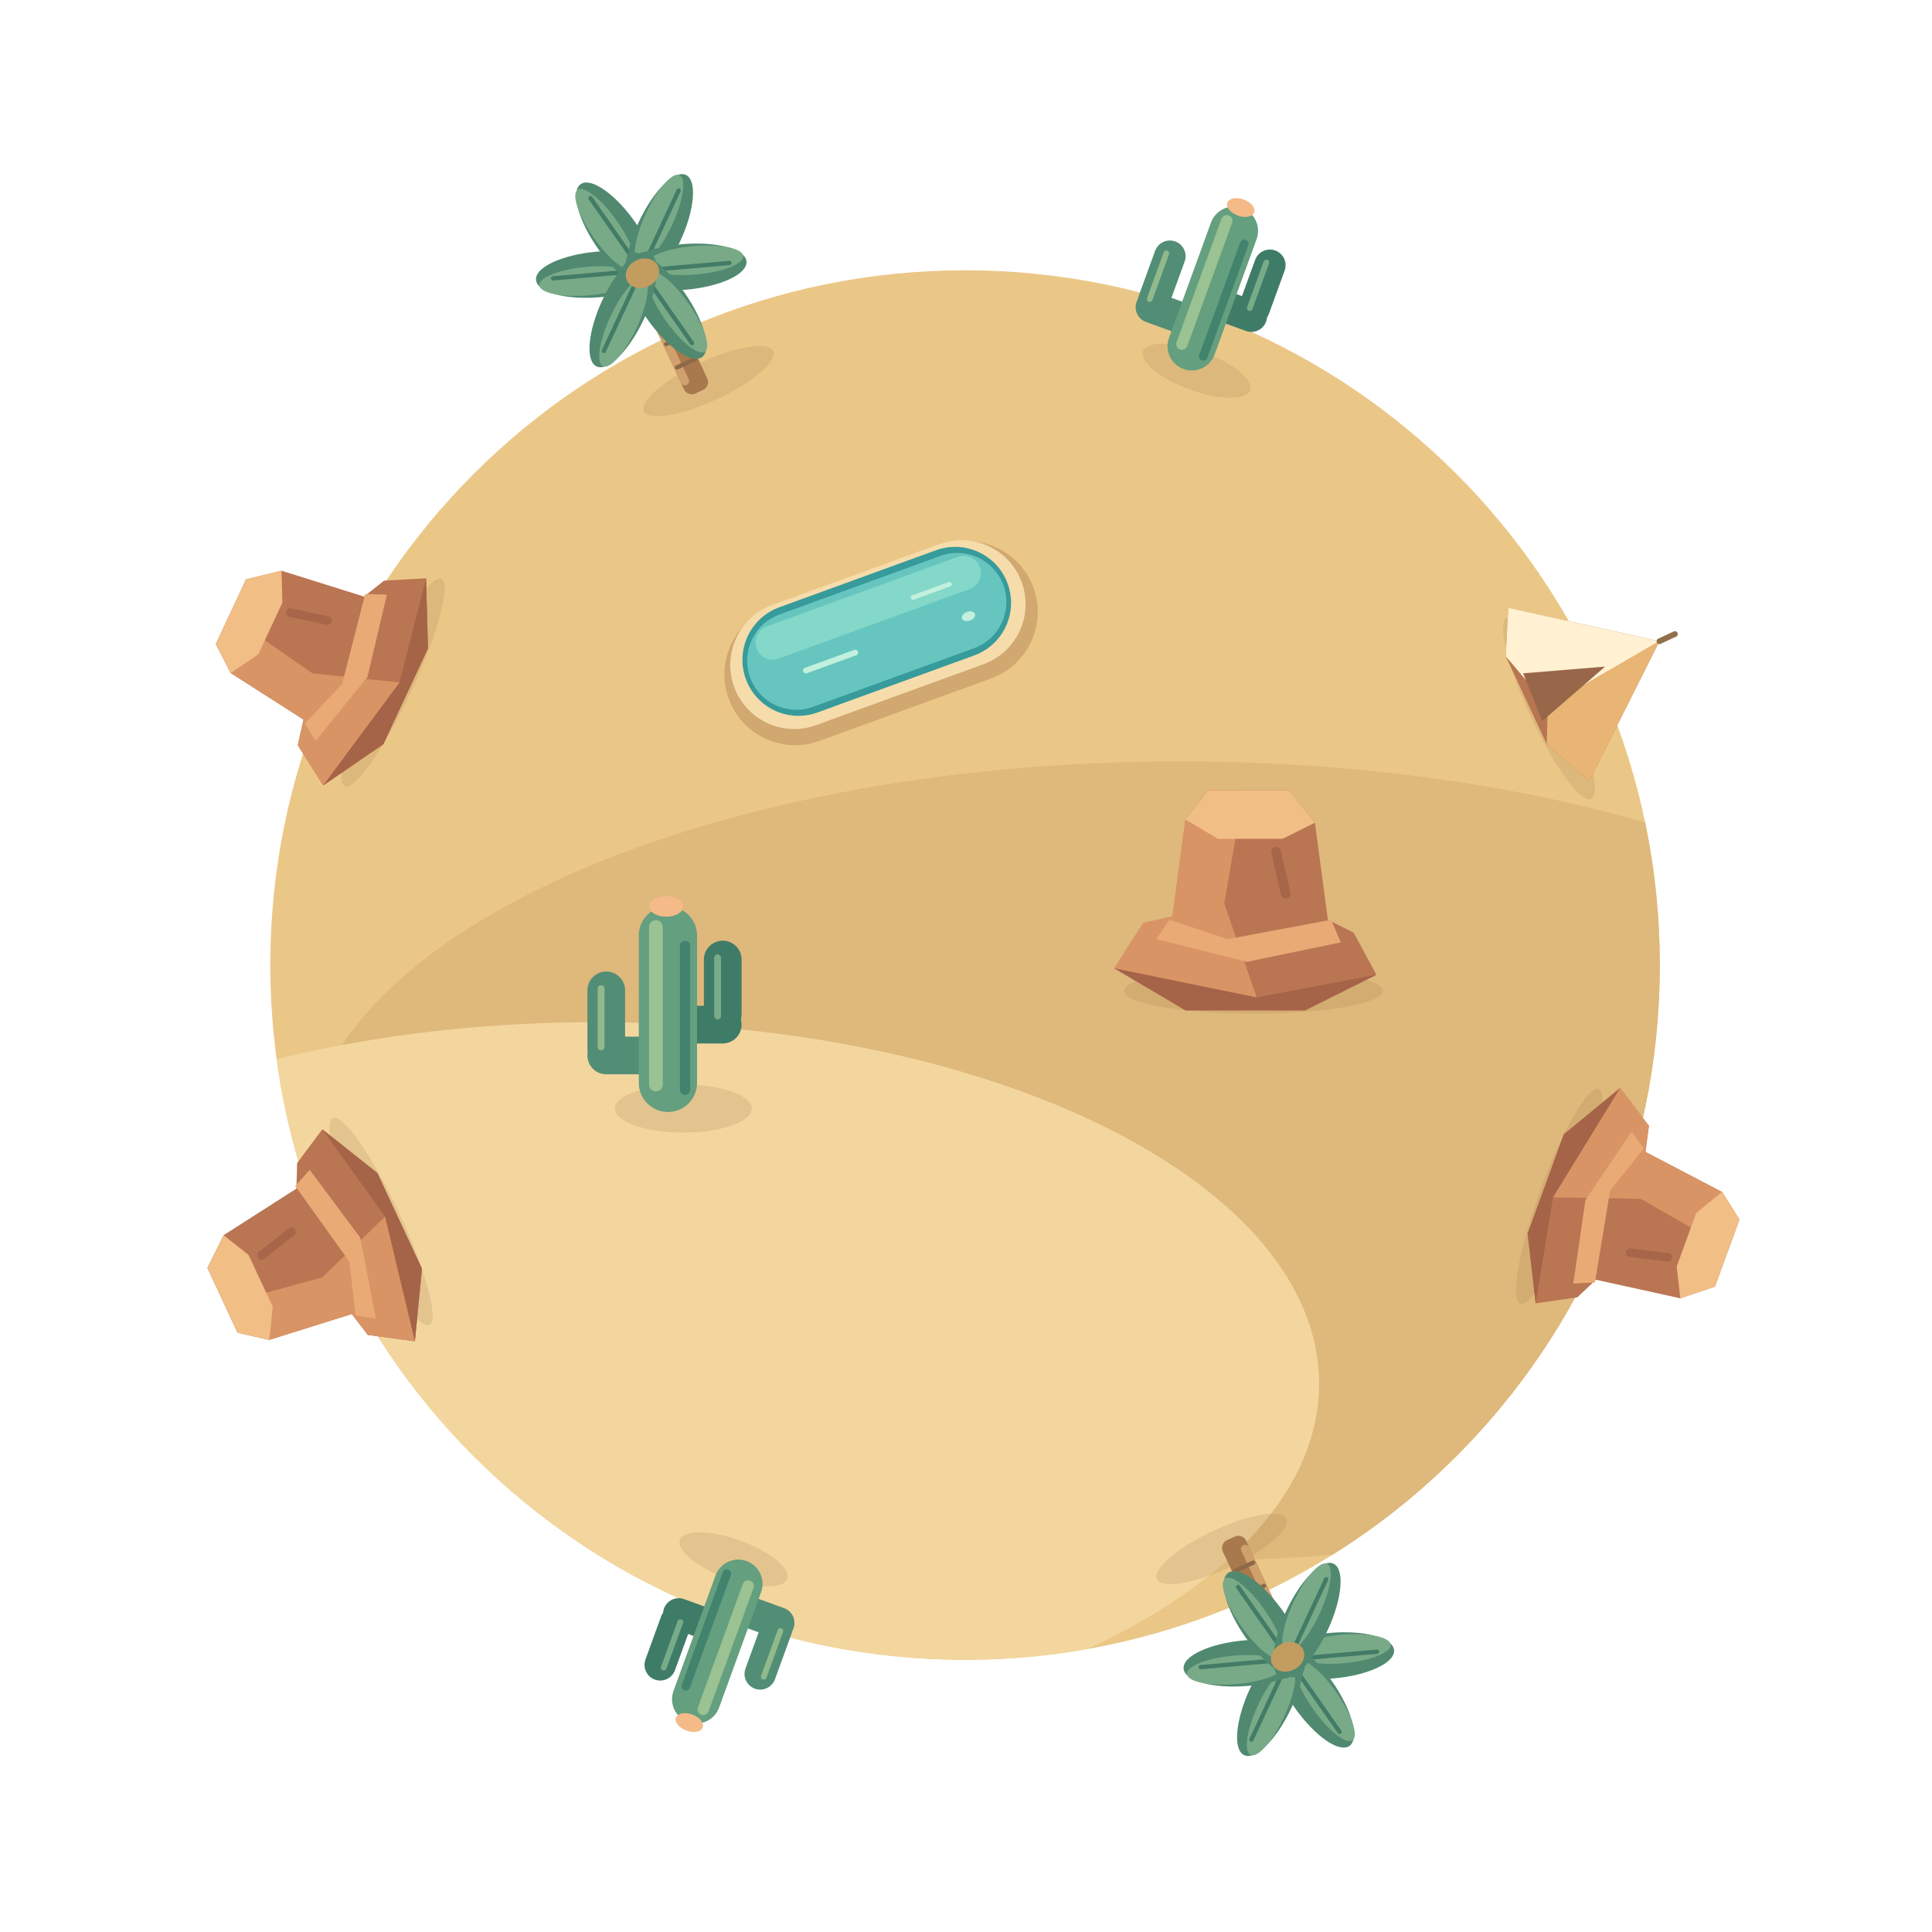
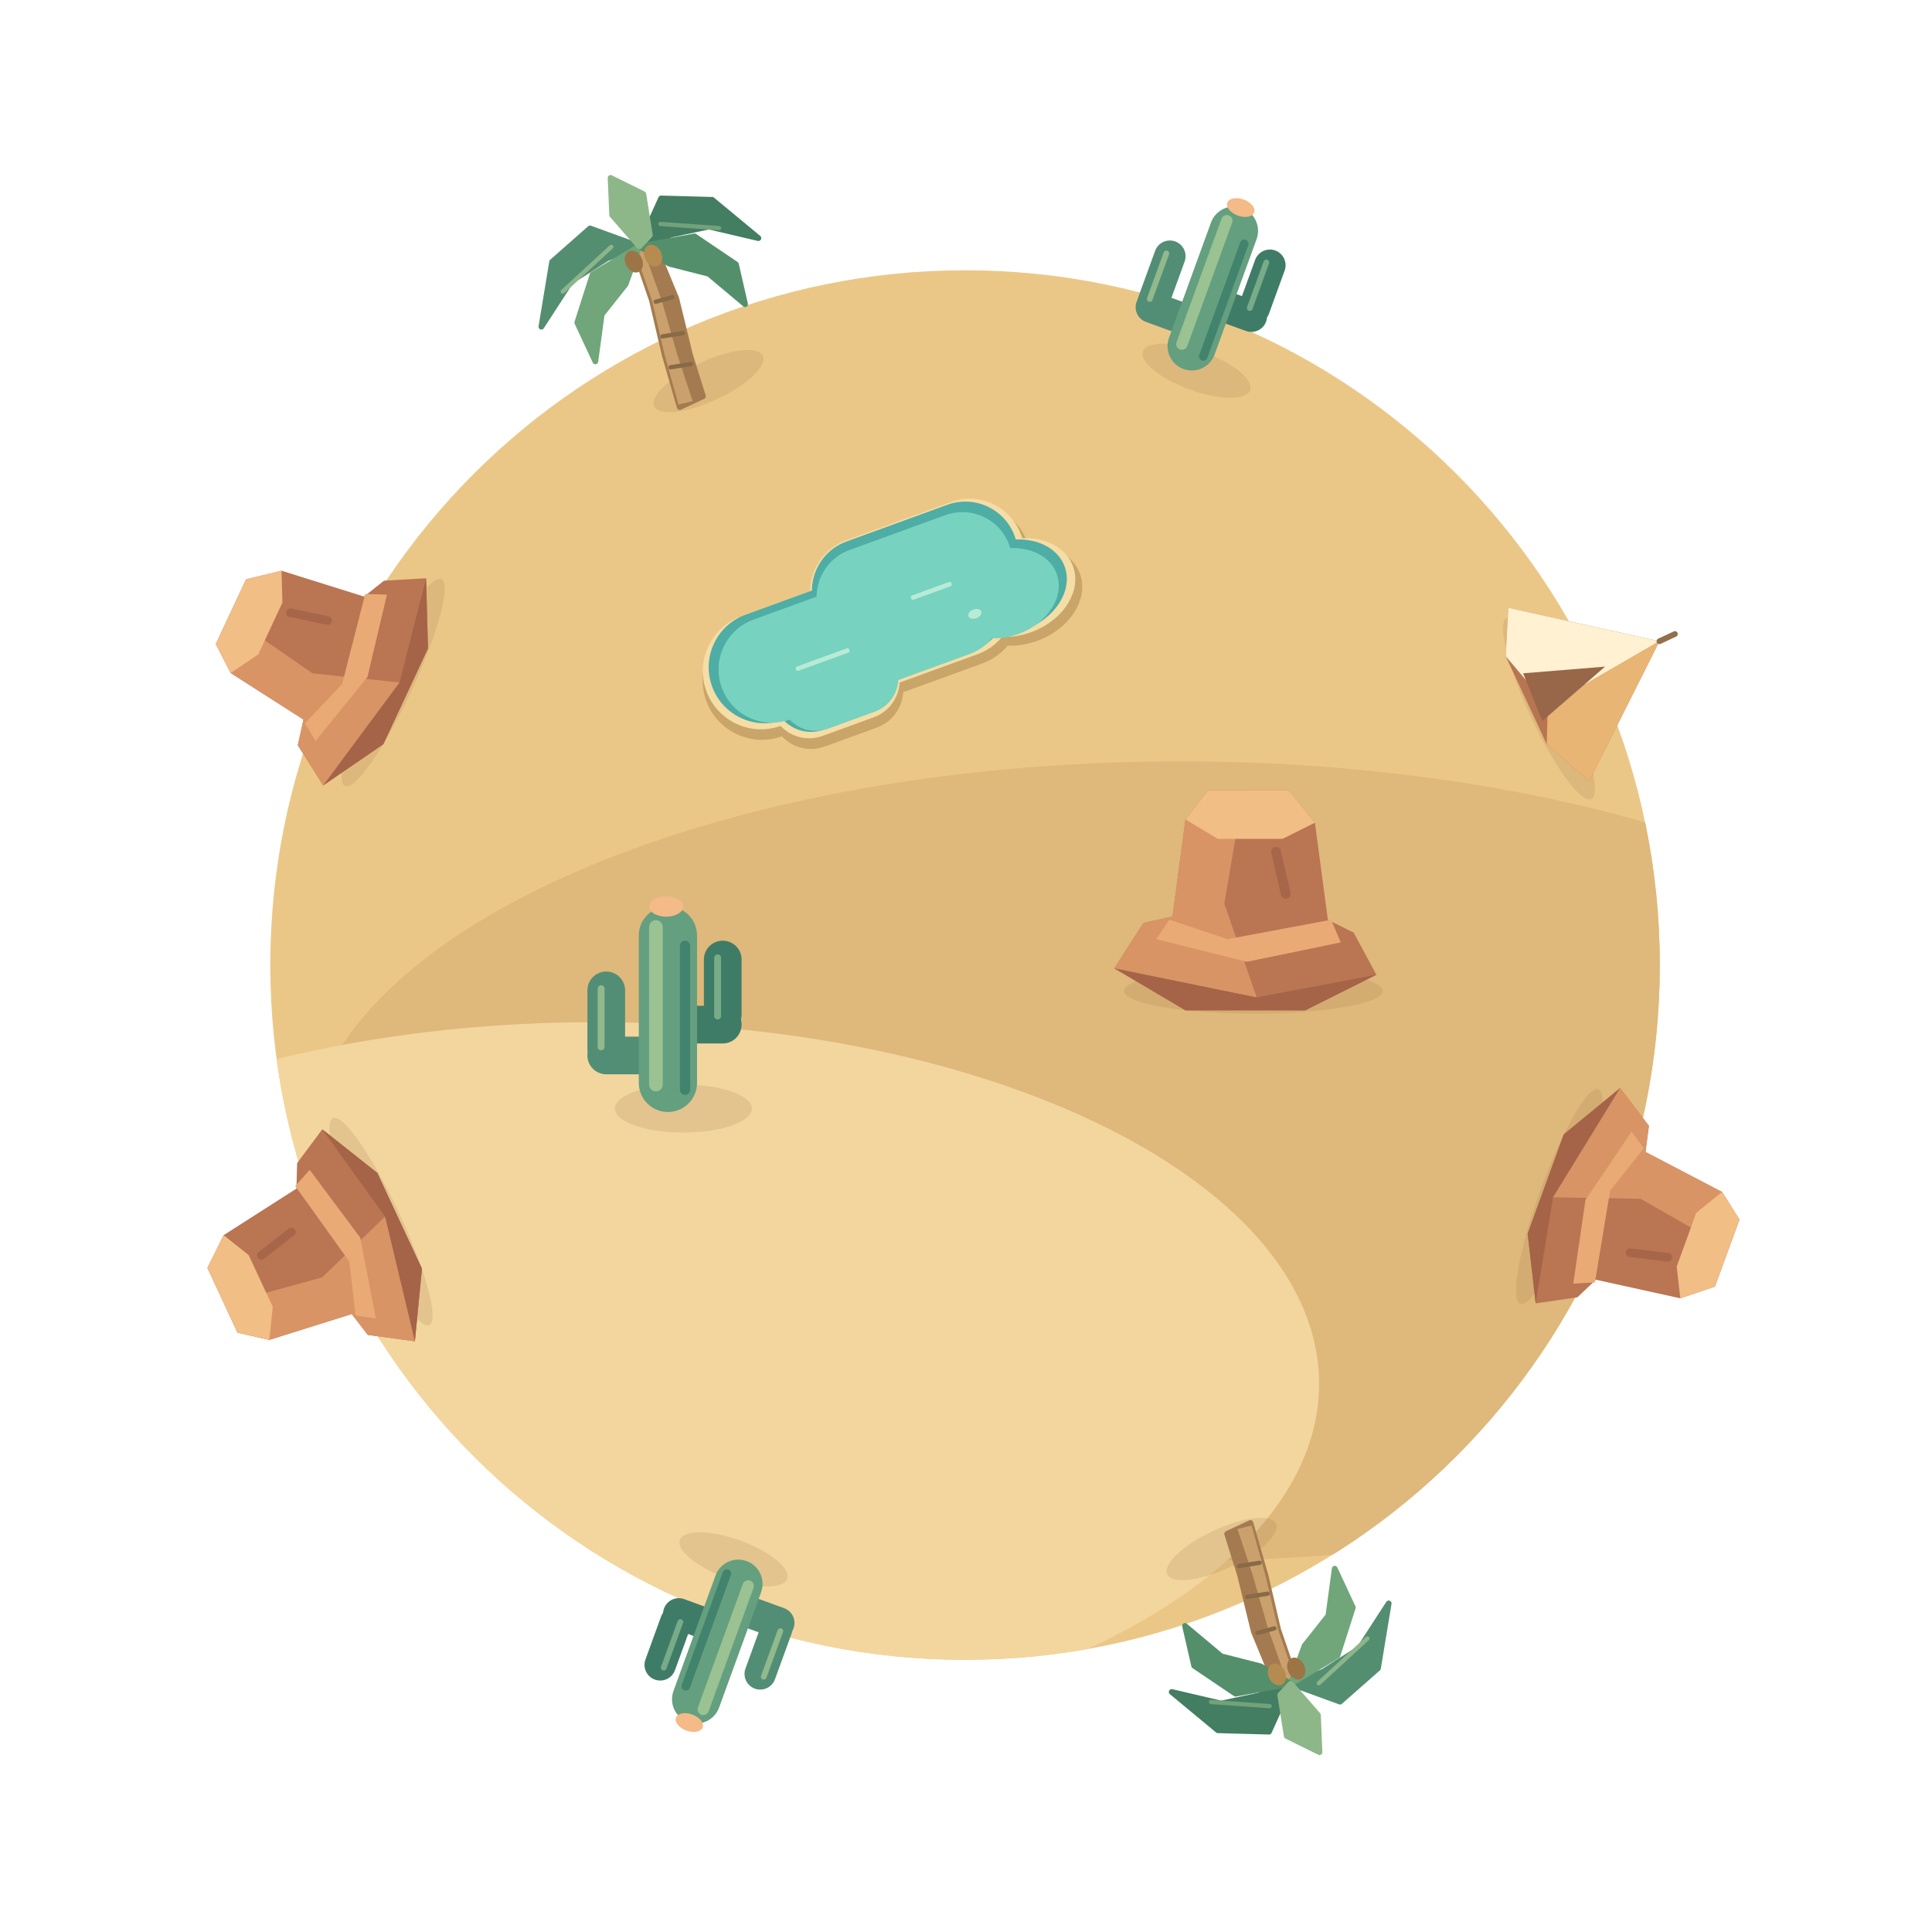
<svg xmlns="http://www.w3.org/2000/svg" width="1015" height="1015" viewBox="0 0 1015 1015" fill="none">
  <defs>
    <g id="palm">
-       <ellipse cx="5" cy="18" rx="25" ry="7" fill="#997247" opacity=".18" />
-       <rect x="-4" y="-26" width="9" height="46" rx="3" fill="#A8794D" />
-       <rect x="-4" y="-26" width="3" height="42" rx="1.5" fill="#D0A06D" />
-       <line x1="-3" y1="-9" x2="4" y2="-9" stroke="#8D6945" stroke-width="1.5" stroke-linecap="round" />
-       <line x1="-3" y1="0" x2="4" y2="0" stroke="#8D6945" stroke-width="1.5" stroke-linecap="round" />
-       <line x1="-3" y1="9" x2="4" y2="9" stroke="#8D6945" stroke-width="1.5" stroke-linecap="round" />
-       <g transform="translate(0 -27) rotate(-70)">
-         <ellipse cx="0" cy="-15" rx="8" ry="22" fill="#508970" />
-         <ellipse cx="-2" cy="-19" rx="5" ry="17" fill="#79AA87" />
-         <line x1="0" y1="-1" x2="0" y2="-31" stroke="#427C67" stroke-width="1.5" stroke-linecap="round" />
-       </g>
-       <g transform="translate(0 -27) rotate(-10)">
-         <ellipse cx="0" cy="-15" rx="8" ry="22" fill="#508970" />
-         <ellipse cx="-2" cy="-19" rx="5" ry="17" fill="#79AA87" />
-         <line x1="0" y1="-1" x2="0" y2="-31" stroke="#427C67" stroke-width="1.5" stroke-linecap="round" />
-       </g>
-       <g transform="translate(0 -27) rotate(50)">
-         <ellipse cx="0" cy="-15" rx="8" ry="22" fill="#508970" />
-         <ellipse cx="-2" cy="-19" rx="5" ry="17" fill="#79AA87" />
-         <line x1="0" y1="-1" x2="0" y2="-31" stroke="#427C67" stroke-width="1.5" stroke-linecap="round" />
-       </g>
-       <g transform="translate(0 -27) rotate(110)">
-         <ellipse cx="0" cy="-15" rx="8" ry="22" fill="#508970" />
-         <ellipse cx="-2" cy="-19" rx="5" ry="17" fill="#79AA87" />
-         <line x1="0" y1="-1" x2="0" y2="-31" stroke="#427C67" stroke-width="1.5" stroke-linecap="round" />
-       </g>
-       <g transform="translate(0 -27) rotate(170)">
-         <ellipse cx="0" cy="-15" rx="8" ry="22" fill="#508970" />
-         <ellipse cx="-2" cy="-19" rx="5" ry="17" fill="#79AA87" />
-         <line x1="0" y1="-1" x2="0" y2="-31" stroke="#427C67" stroke-width="1.5" stroke-linecap="round" />
-       </g>
-       <g transform="translate(0 -27) rotate(230)">
-         <ellipse cx="0" cy="-15" rx="8" ry="22" fill="#508970" />
-         <ellipse cx="-2" cy="-19" rx="5" ry="17" fill="#79AA87" />
-         <line x1="0" y1="-1" x2="0" y2="-31" stroke="#427C67" stroke-width="1.5" stroke-linecap="round" />
-       </g>
-       <ellipse cx="0" cy="-26" rx="6" ry="5" fill="#C39C60" />
+       <ellipse cx="5" cy="18" rx="21" ry="7" fill="#997247" opacity=".18" />
+       <polygon points="-8,22 -5,3 -1,-16 1,-35 8,-35 7,-13 3,7 1,22" fill="#A47B50" stroke="#A47B50" stroke-width="2" stroke-linejoin="round" />
+       <polygon points="-8,21 -5,3 -1,-16 1,-35 4,-35 2,-14 -1,5 -3,22" fill="#CAA16D" />
+       <line x1="-5" y1="8" x2="2" y2="10" stroke="#886A47" stroke-width="1.5" stroke-linecap="round" />
+       <line x1="-3" y1="-3" x2="4" y2="-1" stroke="#886A47" stroke-width="1.5" stroke-linecap="round" />
+       <line x1="0" y1="-15" x2="6" y2="-14" stroke="#886A47" stroke-width="1.5" stroke-linecap="round" />
+       <polygon points="3,-35 -10,-48 -27,-43 -40,-24 -24,-34 -9,-36" fill="#548E70" stroke="#548E70" stroke-width="2" stroke-linejoin="round" />
+       <polygon points="3,-35 17,-47 33,-39 42,-20 28,-31 15,-34" fill="#437D62" stroke="#437D62" stroke-width="2" stroke-linejoin="round" />
+       <polygon points="3,-35 -16,-33 -28,-20 -28,-5 -19,-19 -7,-25" fill="#70A67A" stroke="#70A67A" stroke-width="2" stroke-linejoin="round" />
+       <polygon points="3,-35 22,-30 31,-15 28,-1 21,-16 10,-25" fill="#548F6B" stroke="#548F6B" stroke-width="2" stroke-linejoin="round" />
+       <polygon points="3,-35 -1,-49 4,-61 12,-51 8,-37" fill="#8DB789" stroke="#8DB789" stroke-width="2" stroke-linejoin="round" />
+       <line x1="-6" y1="-39" x2="-28" y2="-32" stroke="#8DB58A" stroke-width="1.5" stroke-linecap="round" />
+       <line x1="13" y1="-39" x2="31" y2="-29" stroke="#73A17A" stroke-width="1.5" stroke-linecap="round" />
+       <ellipse cx="-1" cy="-31" rx="3" ry="4" fill="#9C7547" />
+       <ellipse cx="6" cy="-30" rx="3" ry="4" fill="#B58B50" />
    </g>
    <g id="cactus">
      <ellipse cx="5" cy="18" rx="20" ry="7" fill="#997247" opacity=".18" />
      <rect x="-23" y="-22" width="11" height="28" rx="5.5" fill="#528E75" />
      <rect x="-23" y="-3" width="27" height="11" rx="5.5" fill="#528E75" />
      <rect x="11" y="-31" width="11" height="27" rx="5.5" fill="#3F7C68" />
      <rect x="-3" y="-12" width="25" height="11" rx="5.5" fill="#3F7C68" />
      <rect x="-8" y="-41" width="17" height="60" rx="8.5" fill="#649F7F" />
      <rect x="-5" y="-37" width="4" height="50" rx="2" fill="#9AC292" />
      <rect x="4" y="-31" width="3" height="45" rx="1.5" fill="#42836D" />
      <line x1="-19" y1="-17" x2="-19" y2="0" stroke="#91B98C" stroke-width="2" stroke-linecap="round" />
      <line x1="15" y1="-26" x2="15" y2="-9" stroke="#78AC88" stroke-width="2" stroke-linecap="round" />
      <ellipse cx="0" cy="-41" rx="5" ry="3" fill="#F4BA87" />
    </g>
    <g id="mesa">
      <ellipse cx="5" cy="18" rx="40" ry="7" fill="#997247" opacity=".18" />
      <polygon points="-38,11 -29,-3 -20,-5 -16,-35 -9,-44 16,-44 24,-34 28,-4 36,0 43,13 21,24 -16,24" fill="#BA7552" />
      <polygon points="-38,11 -29,-3 -20,-5 -16,-35 -9,-44 2,-44 -4,-9 6,20 -16,24" fill="#D99465" />
      <polygon points="-16,-35 -9,-44 16,-44 24,-34 14,-29 -6,-29" fill="#F1BE86" />
      <polygon points="-21,-4 -3,2 29,-4 32,3 3,9 -25,2" fill="#E9AA76" />
      <polygon points="-38,11 6,20 43,13 21,24 -16,24" fill="#A56348" />
      <line x1="12" y1="-25" x2="15" y2="-12" stroke="#A76649" stroke-width="3" stroke-linecap="round" />
    </g>
    <g id="dune">
-       <ellipse cx="0" cy="18" rx="64" ry="18" fill="#DAB477" />
-       <polygon points="-64,18 8,-35 64,18" fill="#DBAF71" />
-       <polygon points="-64,18 8,-35 -4,16" fill="#F8DDA3" />
-       <ellipse cx="-24" cy="29" rx="22" ry="2" fill="#CFA46A" />
-       <ellipse cx="23" cy="34" rx="16" ry="2" fill="#D9B276" />
+       <ellipse cx="0" cy="15" rx="61" ry="21" fill="#E0BA7D" />
+       <ellipse cx="-14" cy="8" rx="46" ry="18" fill="#F1D29A" />
+       <ellipse cx="-28" cy="0" rx="26" ry="14" fill="#F5DAA5" />
+       <ellipse cx="8" cy="30" rx="38" ry="2" fill="#D6AF74" />
    </g>
    <g id="stones">
      <polygon points="-16,3 -9,-4 2,-4 7,3 1,10 -10,10" fill="#C29363" />
      <polygon points="-16,3 -9,-4 2,-4 7,3 -4,5" fill="#F4D5A2" />
      <polygon points="14,6 19,1 27,2 31,8 25,13 17,12" fill="#B8865B" />
      <polygon points="14,6 19,1 27,2 31,8 21,8" fill="#ECC38F" />
    </g>
    <g id="grass">
      <rect x="-10" y="1" width="9" height="3" rx="1.5" fill="#C39C62" transform="rotate(30)" />
      <rect x="0" y="0" width="12" height="3" rx="1.5" fill="#B58F57" transform="rotate(-40)" />
    </g>
    <g id="oasis">
-       <rect x="-71" y="-24" width="142" height="62" rx="31" fill="#D0A870" />
-       <rect x="-67" y="-25" width="134" height="56" rx="28" fill="#F6DCAB" />
-       <rect x="-61" y="-23" width="122" height="49" rx="24.5" fill="#379B9B" />
-       <rect x="-59" y="-20" width="118" height="43" rx="21.5" fill="#66C6BF" />
-       <rect x="-52" y="-17" width="104" height="15" rx="7.5" fill="#84D8C9" />
-       <line x1="-35" y1="7" x2="-12" y2="7" stroke="#C3F0DD" stroke-width="2.5" stroke-linecap="round" />
-       <line x1="20" y1="-7" x2="37" y2="-7" stroke="#C3F0DD" stroke-width="2" stroke-linecap="round" />
-       <ellipse cx="40" cy="9" rx="3" ry="2" fill="#C3F0DD" />
+       <g transform="translate(0 4) scale(1.06)">
+         <rect x="-76" y="-24" width="137" height="49" rx="24.5" fill="#C9A56A" />
+         <rect x="-22" y="-39" width="93" height="46" rx="23" fill="#C9A56A" />
+         <ellipse cx="61" cy="4" rx="26" ry="20" fill="#C9A56A" />
+         <rect x="-53" y="2" width="56" height="33" rx="16.5" fill="#C9A56A" />
+       </g>
+       <g transform="translate(0 0) scale(1.04)">
+         <rect x="-76" y="-24" width="137" height="49" rx="24.5" fill="#F5DDA6" />
+         <rect x="-22" y="-39" width="93" height="46" rx="23" fill="#F5DDA6" />
+         <ellipse cx="61" cy="4" rx="26" ry="20" fill="#F5DDA6" />
+         <rect x="-53" y="2" width="56" height="33" rx="16.5" fill="#F5DDA6" />
+       </g>
+       <g transform="translate(0 -1) scale(1)">
+         <rect x="-76" y="-24" width="137" height="49" rx="24.5" fill="#4EADA5" />
+         <rect x="-22" y="-39" width="93" height="46" rx="23" fill="#4EADA5" />
+         <ellipse cx="61" cy="4" rx="26" ry="20" fill="#4EADA5" />
+         <rect x="-53" y="2" width="56" height="33" rx="16.5" fill="#4EADA5" />
+       </g>
+       <g transform="translate(0 1) scale(0.95)">
+         <rect x="-76" y="-24" width="137" height="49" rx="24.5" fill="#77D2BF" />
+         <rect x="-22" y="-39" width="93" height="46" rx="23" fill="#77D2BF" />
+         <ellipse cx="61" cy="4" rx="26" ry="20" fill="#77D2BF" />
+         <rect x="-53" y="2" width="56" height="33" rx="16.5" fill="#77D2BF" />
+       </g>
+       <line x1="-38" y1="5" x2="-15" y2="5" stroke="#B8EBD6" stroke-width="2" stroke-linecap="round" />
+       <line x1="20" y1="-7" x2="37" y2="-7" stroke="#B8EBD6" stroke-width="2" stroke-linecap="round" />
+       <ellipse cx="43" cy="9" rx="3" ry="2" fill="#B8EBD6" />
+     </g>
+     <g id="boulder">
+       <ellipse cx="2" cy="12" rx="24" ry="7" fill="#B98C5D" />
+       <rect x="-23" y="-13" width="45" height="27" rx="11" fill="#C68F62" />
+       <rect x="-23" y="-15" width="35" height="20" rx="9" fill="#E8BA83" />
+       <ellipse cx="-8" cy="-12" rx="14" ry="5" fill="#F2CD97" />
+     </g>
+     <g id="adobe">
+       <ellipse cx="4" cy="20" rx="34" ry="8" fill="#B9905D" />
+       <rect x="-28" y="-25" width="56" height="43" rx="4" fill="#D49A6A" />
+       <rect x="10" y="-24" width="18" height="42" rx="3" fill="#BC825B" />
+       <rect x="-31" y="-29" width="62" height="9" rx="3" fill="#F4D4A1" />
+       <rect x="-26" y="-23" width="51" height="3" rx="1.5" fill="#E4B882" />
+       <rect x="-21" y="-13" width="11" height="12" rx="3" fill="#876B4D" />
+       <rect x="-19" y="-11" width="7" height="8" rx="2" fill="#E8BD79" />
+       <rect x="6" y="-6" width="13" height="24" rx="6" fill="#8E674A" />
+       <rect x="-11" y="9" width="11" height="9" rx="3" fill="#E9BF8B" />
+       <rect x="-13" y="16" width="29" height="6" rx="3" fill="#B4845D" />
+     </g>
+     <g id="well">
+       <ellipse cx="5" cy="18" rx="22" ry="7" fill="#997247" opacity=".18" />
+       <ellipse cx="0" cy="7" rx="20" ry="10" fill="#B88861" />
+       <rect x="-20" y="-1" width="40" height="9" rx="1" fill="#CFA575" />
+       <ellipse cx="0" cy="-1" rx="20" ry="9" fill="#EDD0A0" />
+       <ellipse cx="0" cy="-2" rx="12" ry="5" fill="#568D87" />
+       <rect x="-18" y="-36" width="4" height="34" rx="2" fill="#9A7851" />
+       <rect x="14" y="-36" width="4" height="34" rx="2" fill="#9A7851" />
+       <rect x="-22" y="-39" width="44" height="7" rx="3" fill="#BD9467" />
+       <line x1="0" y1="-33" x2="0" y2="-9" stroke="#F8E1B4" stroke-width="1.5" stroke-linecap="round" />
+     </g>
+     <g id="acacia">
+       <ellipse cx="5" cy="18" rx="24" ry="7" fill="#997247" opacity=".18" />
+       <line x1="0" y1="20" x2="-1" y2="-13" stroke="#92734F" stroke-width="6" stroke-linecap="round" />
+       <line x1="-1" y1="-9" x2="-15" y2="-24" stroke="#92734F" stroke-width="4" stroke-linecap="round" />
+       <line x1="-1" y1="-8" x2="17" y2="-24" stroke="#92734F" stroke-width="4" stroke-linecap="round" />
+       <ellipse cx="-16" cy="-24" rx="20" ry="10" fill="#7F9A6D" />
+       <ellipse cx="12" cy="-26" rx="24" ry="12" fill="#6E8E65" />
+       <ellipse cx="-1" cy="-31" rx="24" ry="10" fill="#8FAA7A" />
+     </g>
+     <g id="arch">
+       <ellipse cx="3" cy="21" rx="43" ry="10" fill="#C69B67" />
+       <rect x="-36" y="-43" width="22" height="65" rx="9" fill="#C98F61" />
+       <rect x="14" y="-43" width="22" height="65" rx="9" fill="#B67D56" />
+       <rect x="-36" y="-51" width="72" height="22" rx="10" fill="#DDA775" />
+       <rect x="-31" y="-52" width="62" height="8" rx="4" fill="#EFC18C" />
+       <rect x="-40" y="15" width="30" height="10" rx="5" fill="#DDA775" />
+       <rect x="10" y="15" width="30" height="10" rx="5" fill="#C28A60" />
    </g>
    <g id="tent">
      <ellipse cx="5" cy="18" rx="35" ry="7" fill="#997247" opacity=".18" />
      <polygon points="-33,16 0,-27 34,16 16,24 -18,24" fill="#B87552" />
      <polygon points="-33,16 0,-27 4,18 -18,24" fill="#FFF1D1" />
      <polygon points="0,-27 34,16 16,24 4,18" fill="#E9B574" />
      <polygon points="-10,21 0,-6 8,22" fill="#986749" />
      <line x1="0" y1="-27" x2="0" y2="-33" stroke="#92704C" stroke-width="2" stroke-linecap="round" />
    </g>
  </defs>
  <defs>
    <clipPath id="globe">
      <circle cx="507" cy="507" r="365" />
    </clipPath>
  </defs>
  <circle cx="507" cy="507" r="365" fill="#EBC787" />
  <g clip-path="url(#globe)">
    <ellipse cx="620" cy="610" rx="460" ry="210" fill="#DFB87B" />
    <ellipse cx="313" cy="727" rx="380" ry="190" fill="#F3D69E" />
  </g>
  <g transform="rotate(-65 507 507)">
    <use href="#mesa" transform="translate(507 145) rotate(0) scale(1.5)" />
  </g>
  <g transform="rotate(-25 507 507)">
    <use href="#palm" transform="translate(507 145) rotate(0) scale(1.5)" />
  </g>
  <g transform="rotate(20 507 507)">
    <use href="#cactus" transform="translate(507 145) rotate(0) scale(1.5)" />
  </g>
  <g transform="rotate(65 507 507)">
    <use href="#tent" transform="translate(507 145) rotate(0) scale(1.5)" />
  </g>
  <g transform="rotate(110 507 507)">
    <use href="#mesa" transform="translate(507 145) rotate(0) scale(1.5)" />
  </g>
  <g transform="rotate(155 507 507)">
    <use href="#palm" transform="translate(507 145) rotate(0) scale(1.5)" />
  </g>
  <g transform="rotate(200 507 507)">
    <use href="#cactus" transform="translate(507 145) rotate(0) scale(1.5)" />
  </g>
  <g transform="rotate(245 507 507)">
    <use href="#mesa" transform="translate(507 145) rotate(0) scale(1.5)" />
  </g>
  <use href="#oasis" transform="translate(460 330) rotate(-20) scale(1.2)" />
  <use href="#mesa" transform="translate(650 490) rotate(0) scale(1.7)" />
  <use href="#cactus" transform="translate(350 550) rotate(0) scale(1.8)" />
</svg>
